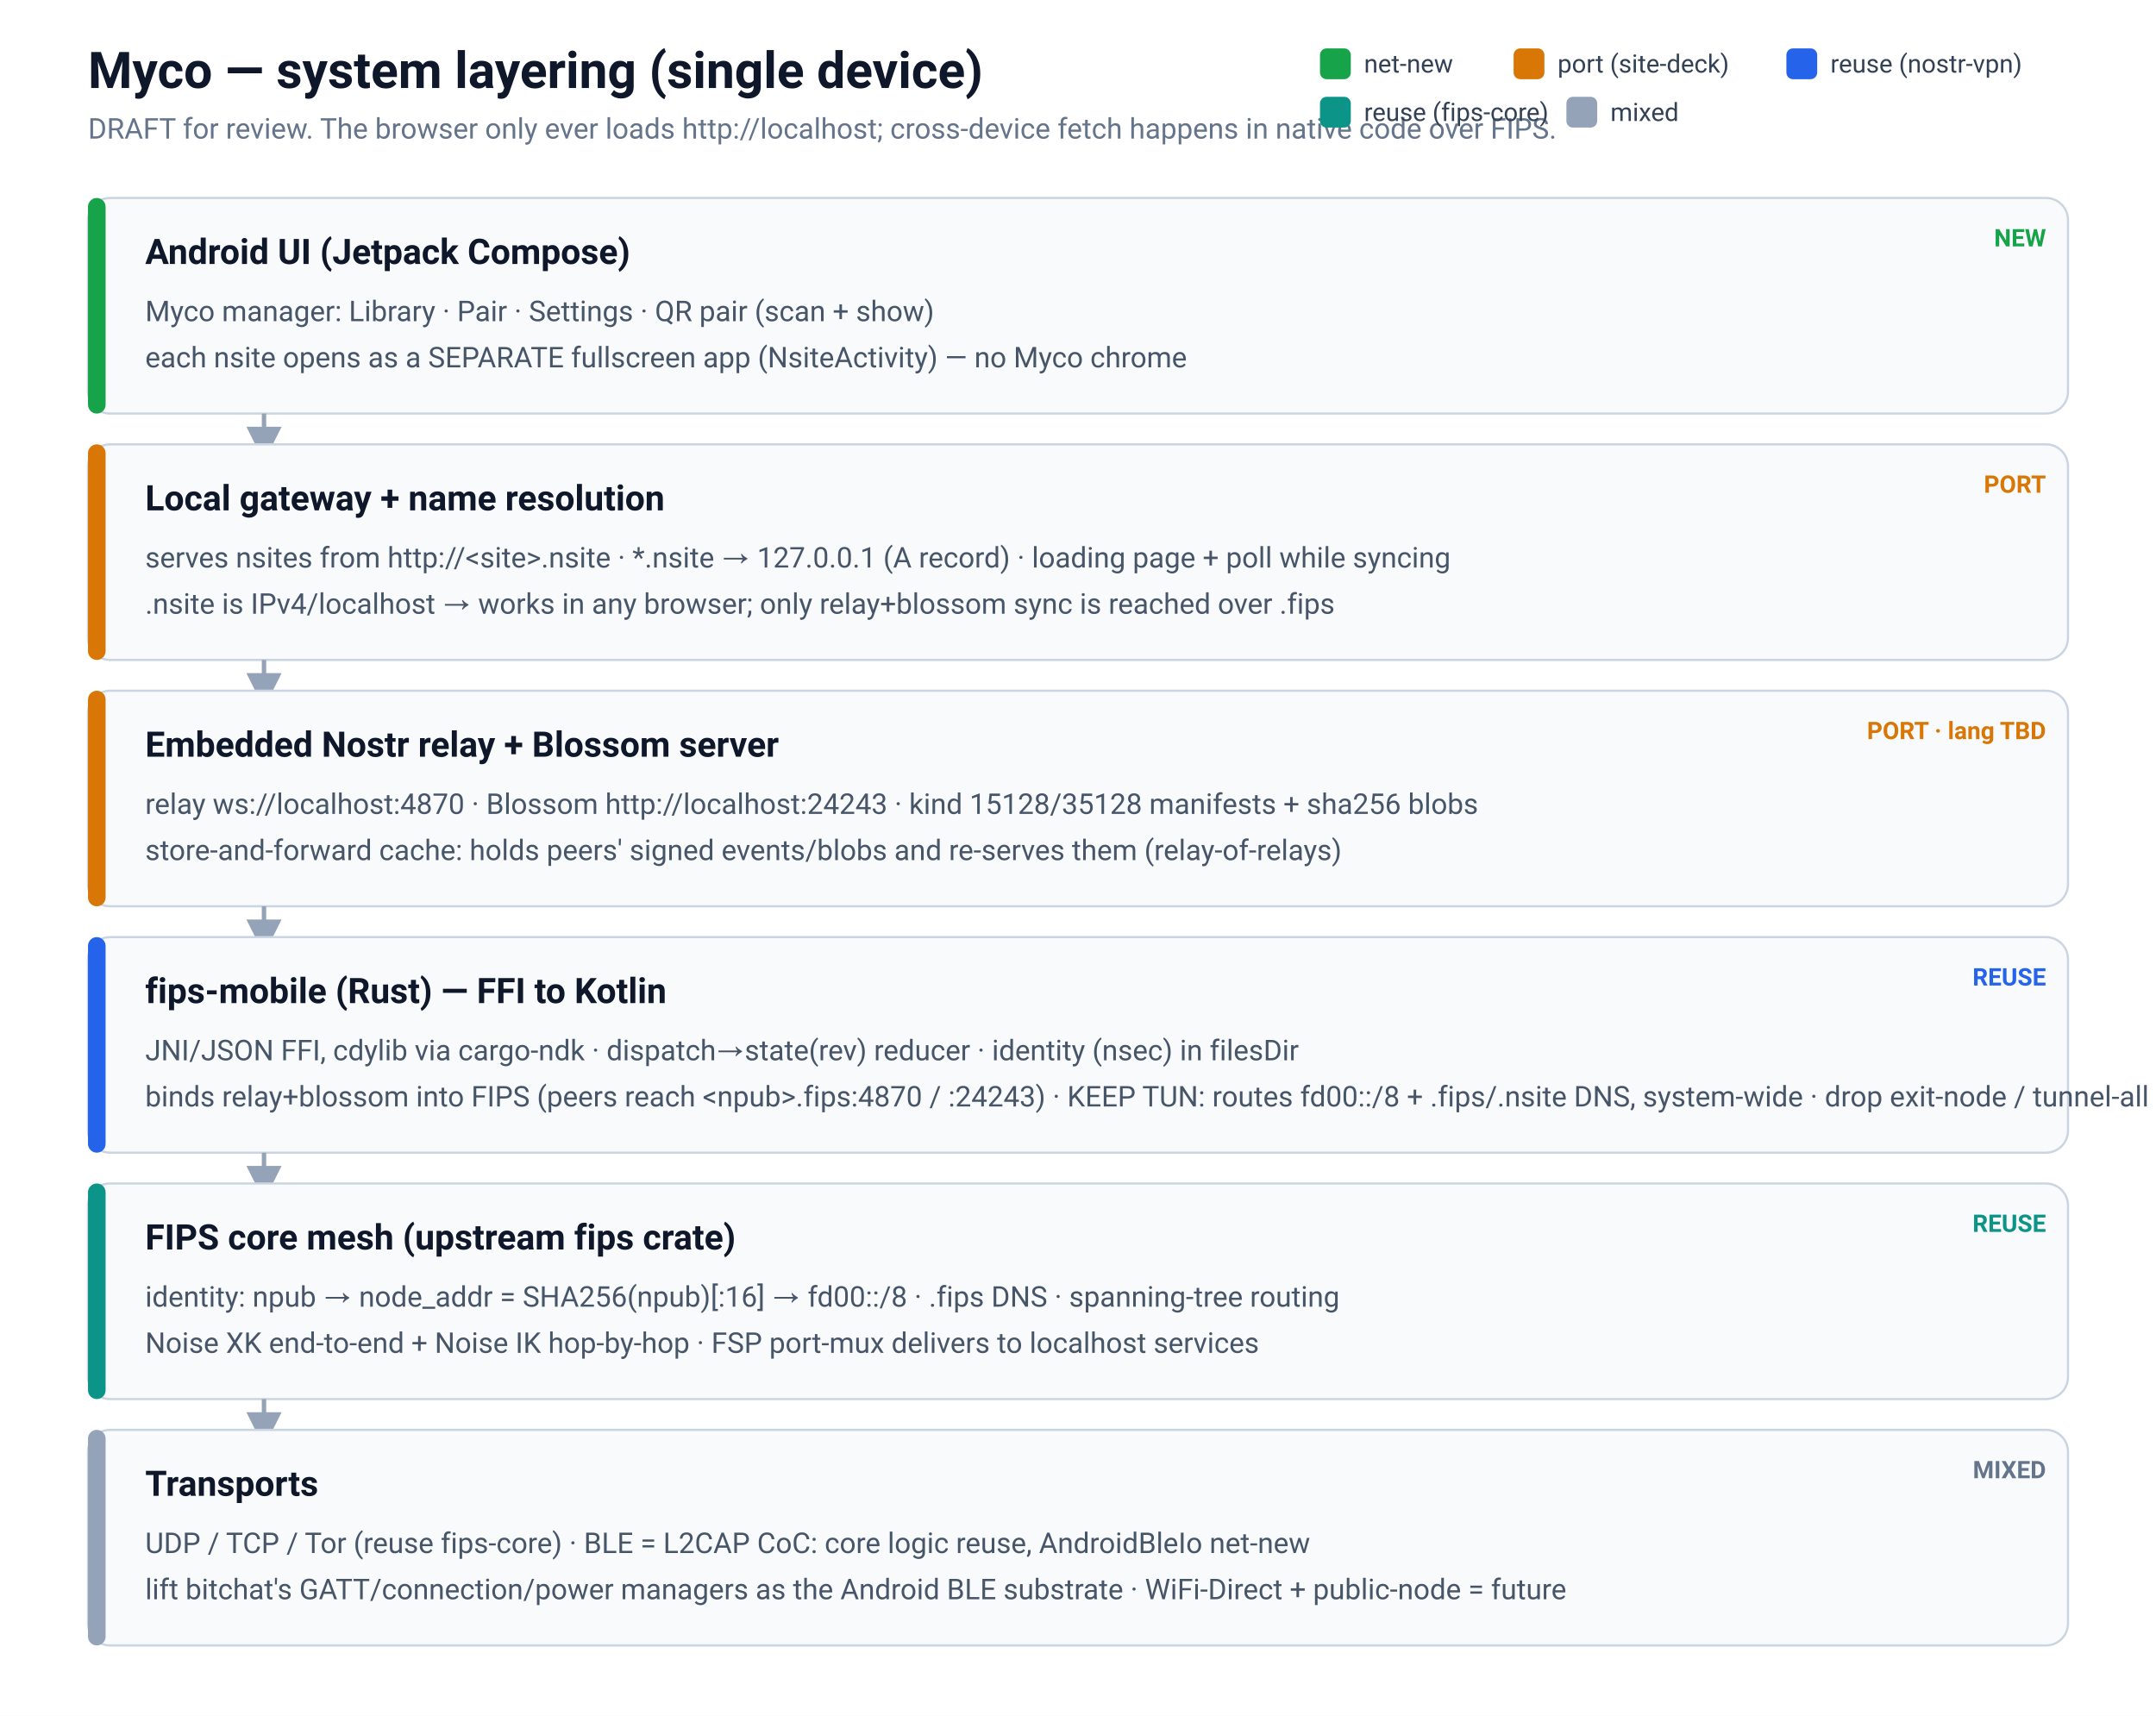
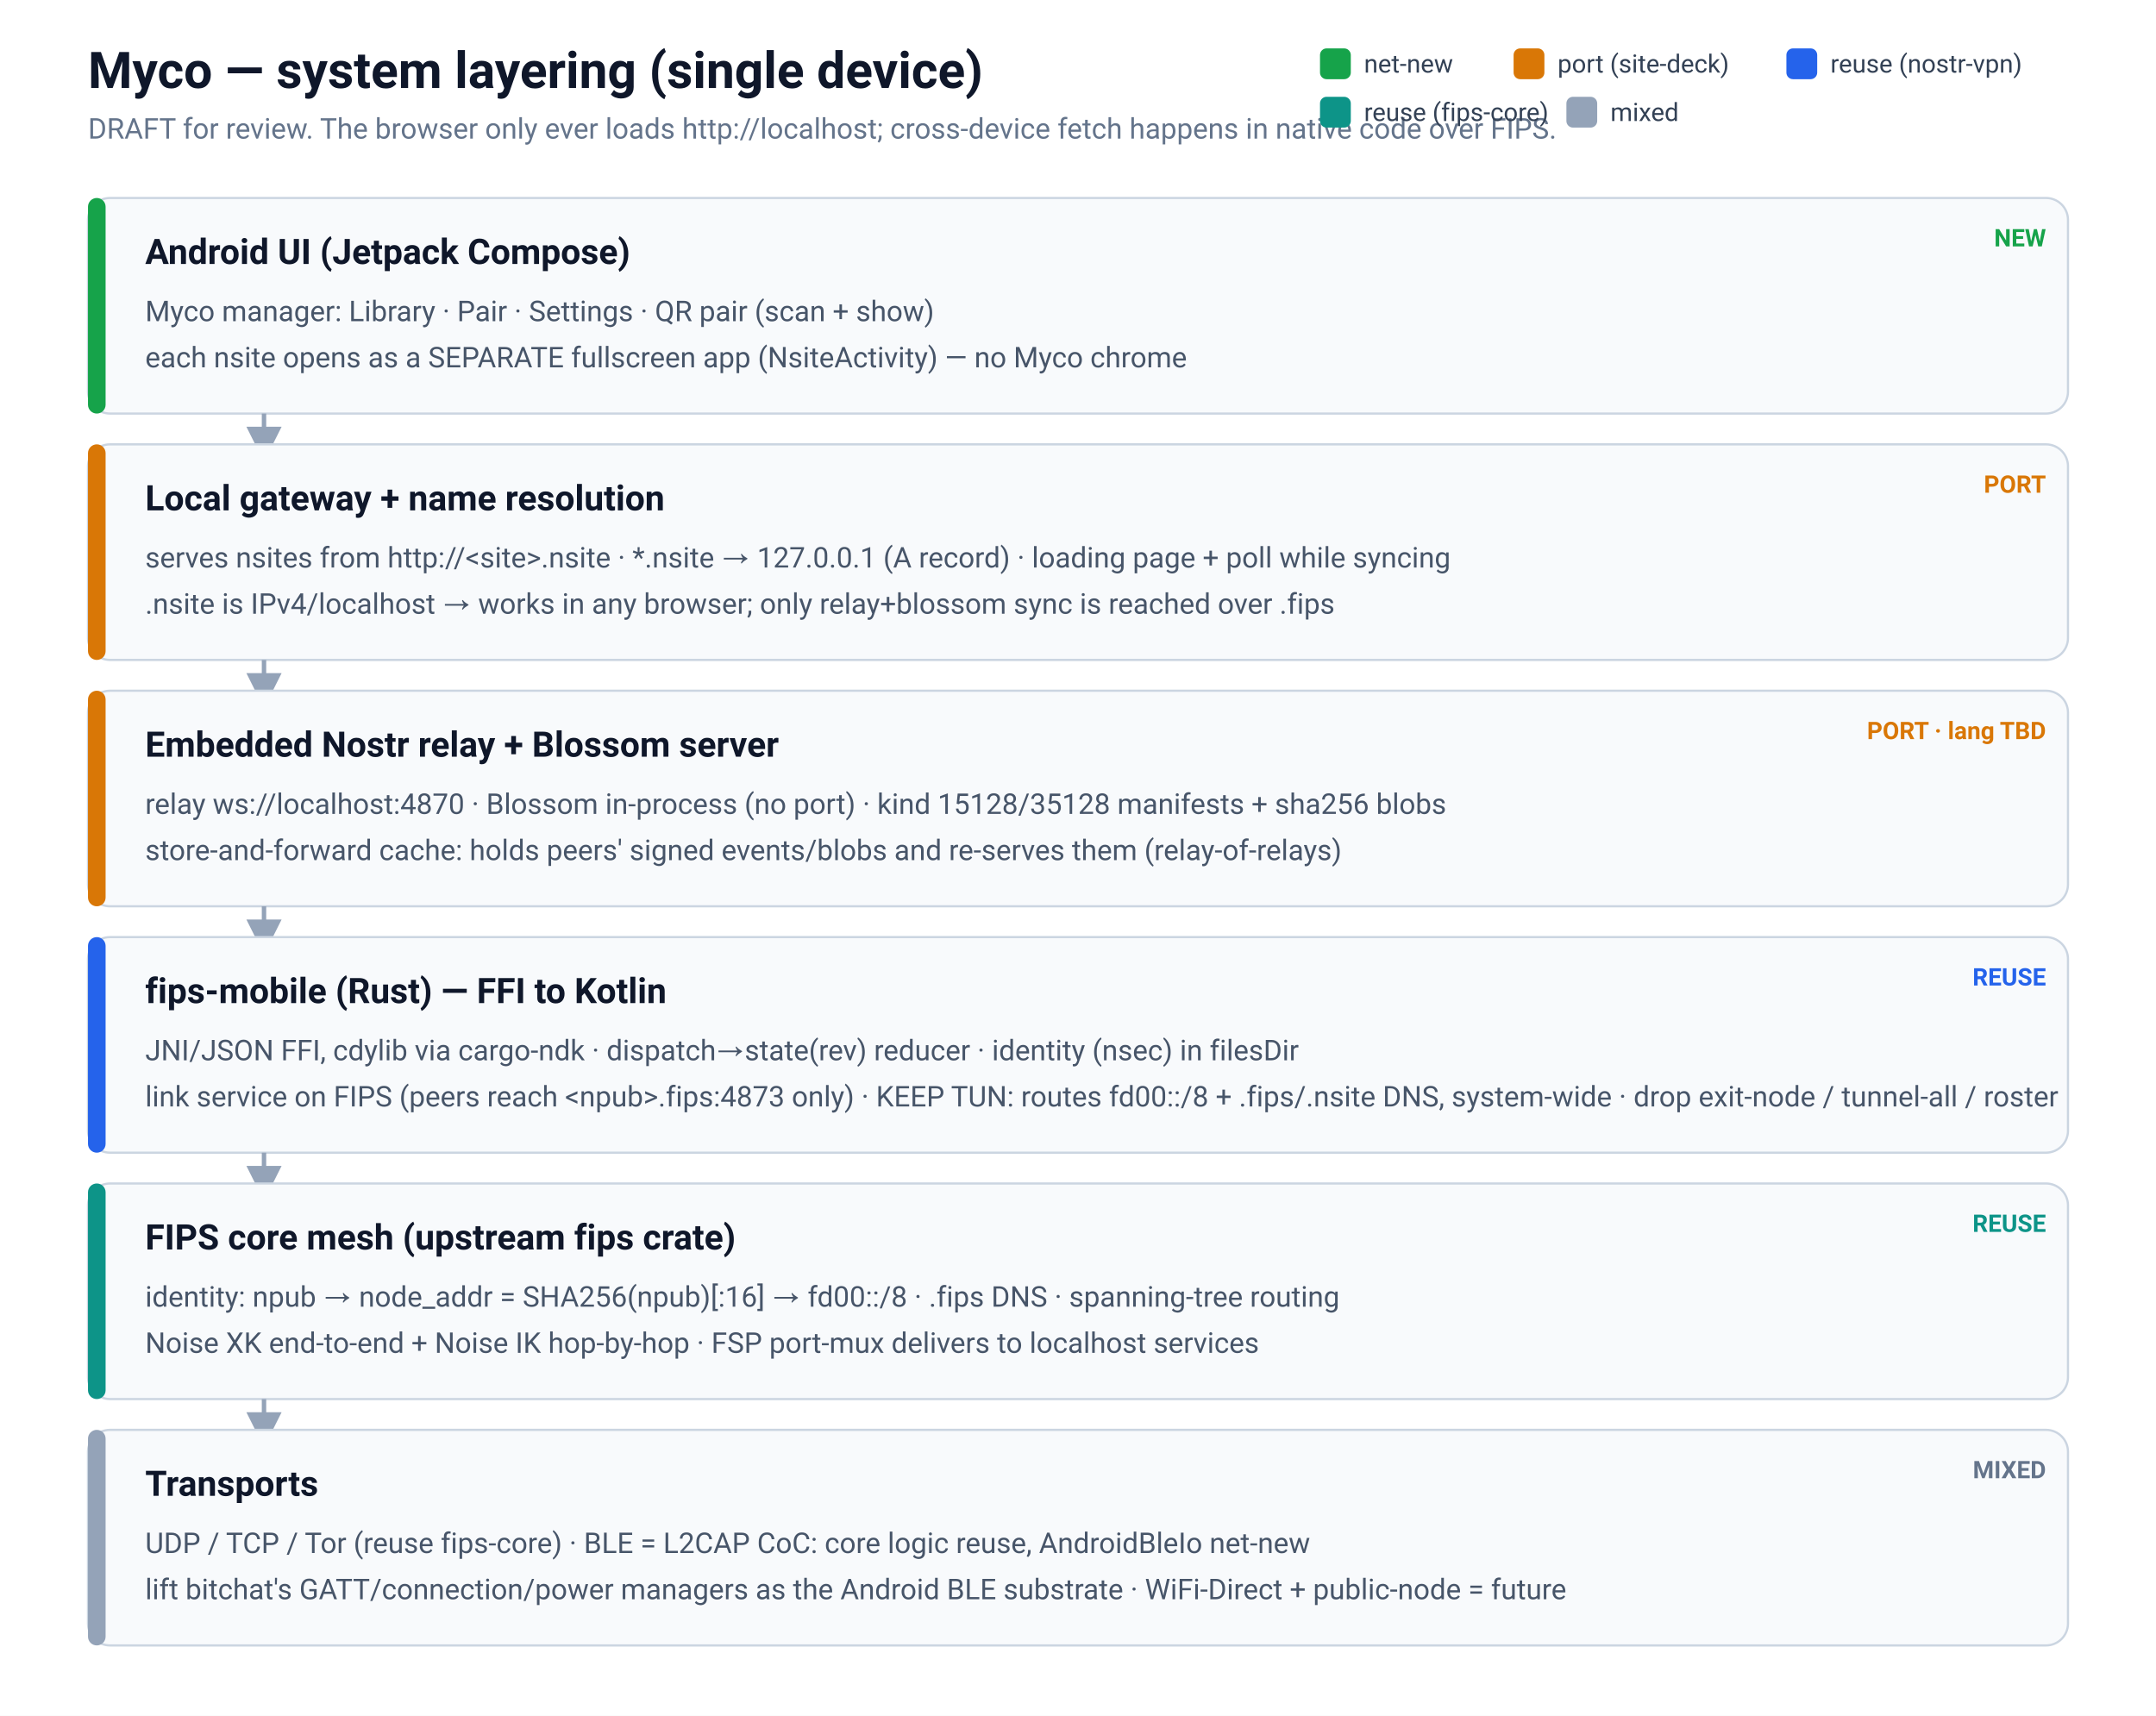
<svg xmlns="http://www.w3.org/2000/svg" width="980" height="780" viewBox="0 0 980 780" font-family="-apple-system,Segoe UI,Roboto,Helvetica,Arial,sans-serif">
  <rect width="980" height="780" fill="#ffffff" />
  <text x="40" y="40" font-size="23" font-weight="700" fill="#0f172a">Myco — system layering (single device)</text>
  <text x="40" y="63" font-size="13" fill="#64748b">DRAFT for review. The browser only ever loads http://localhost; cross-device fetch happens in native code over FIPS.</text>
  <g font-size="11.5" fill="#334155">
    <rect x="600" y="22" width="14" height="14" rx="3" fill="#16a34a" />
    <text x="620" y="33">net-new</text>
    <rect x="688" y="22" width="14" height="14" rx="3" fill="#d97706" />
    <text x="708" y="33">port (site-deck)</text>
    <rect x="812" y="22" width="14" height="14" rx="3" fill="#2563eb" />
    <text x="832" y="33">reuse (nostr-vpn)</text>
    <rect x="600" y="44" width="14" height="14" rx="3" fill="#0d9488" />
    <text x="620" y="55">reuse (fips-core)</text>
    <rect x="712" y="44" width="14" height="14" rx="3" fill="#94a3b8" />
    <text x="732" y="55">mixed</text>
  </g>
  <defs>
    <marker id="arr" markerWidth="10" markerHeight="10" refX="5" refY="5" orient="auto">
      <path d="M1,1 L9,5 L1,9 Z" fill="#94a3b8" />
    </marker>
  </defs>
  <g>
    <rect x="40" y="90" width="900" height="98" rx="10" fill="#f8fafc" stroke="#cbd5e1" />
    <rect x="40" y="90" width="8" height="98" rx="4" fill="#16a34a" />
    <text x="66" y="120" font-size="16" font-weight="700" fill="#0f172a">Android UI  (Jetpack Compose)</text>
    <text x="66" y="146" font-size="13" fill="#475569">Myco manager: Library · Pair · Settings   ·   QR pair (scan + show)</text>
    <text x="66" y="167" font-size="13" fill="#475569">each nsite opens as a SEPARATE fullscreen app (NsiteActivity) — no Myco chrome</text>
    <text x="930" y="112" font-size="11" font-weight="700" fill="#16a34a" text-anchor="end">NEW</text>
  </g>
  <line x1="120" y1="188" x2="120" y2="202" stroke="#94a3b8" stroke-width="2" marker-end="url(#arr)" />
  <g>
    <rect x="40" y="202" width="900" height="98" rx="10" fill="#f8fafc" stroke="#cbd5e1" />
    <rect x="40" y="202" width="8" height="98" rx="4" fill="#d97706" />
    <text x="66" y="232" font-size="16" font-weight="700" fill="#0f172a">Local gateway + name resolution</text>
    <text x="66" y="258" font-size="13" fill="#475569">serves nsites from http://&lt;site&gt;.nsite   ·   *.nsite → 127.0.0.1 (A record)   ·   loading page + poll while syncing</text>
    <text x="66" y="279" font-size="13" fill="#475569">.nsite is IPv4/localhost → works in any browser; only relay+blossom sync is reached over .fips</text>
    <text x="930" y="224" font-size="11" font-weight="700" fill="#d97706" text-anchor="end">PORT</text>
  </g>
  <line x1="120" y1="300" x2="120" y2="314" stroke="#94a3b8" stroke-width="2" marker-end="url(#arr)" />
  <g>
    <rect x="40" y="314" width="900" height="98" rx="10" fill="#f8fafc" stroke="#cbd5e1" />
    <rect x="40" y="314" width="8" height="98" rx="4" fill="#d97706" />
    <text x="66" y="344" font-size="16" font-weight="700" fill="#0f172a">Embedded Nostr relay  +  Blossom server</text>
-     <text x="66" y="370" font-size="13" fill="#475569">relay ws://localhost:4870   ·   Blossom http://localhost:24243   ·   kind 15128/35128 manifests + sha256 blobs</text>
+     <text x="66" y="370" font-size="13" fill="#475569">relay ws://localhost:4870   ·   Blossom in-process (no port)   ·   kind 15128/35128 manifests + sha256 blobs</text>
    <text x="66" y="391" font-size="13" fill="#475569">store-and-forward cache: holds peers' signed events/blobs and re-serves them (relay-of-relays)</text>
    <text x="930" y="336" font-size="11" font-weight="700" fill="#d97706" text-anchor="end">PORT · lang TBD</text>
  </g>
  <line x1="120" y1="412" x2="120" y2="426" stroke="#94a3b8" stroke-width="2" marker-end="url(#arr)" />
  <g>
    <rect x="40" y="426" width="900" height="98" rx="10" fill="#f8fafc" stroke="#cbd5e1" />
    <rect x="40" y="426" width="8" height="98" rx="4" fill="#2563eb" />
    <text x="66" y="456" font-size="16" font-weight="700" fill="#0f172a">fips-mobile  (Rust)  —  FFI to Kotlin</text>
    <text x="66" y="482" font-size="13" fill="#475569">JNI/JSON FFI, cdylib via cargo-ndk   ·   dispatch→state(rev) reducer   ·   identity (nsec) in filesDir</text>
-     <text x="66" y="503" font-size="13" fill="#475569">binds relay+blossom into FIPS (peers reach &lt;npub&gt;.fips:4870 / :24243)   ·   KEEP TUN: routes fd00::/8 + .fips/.nsite DNS, system-wide   ·   drop exit-node / tunnel-all / roster</text>
+     <text x="66" y="503" font-size="13" fill="#475569">link service on FIPS (peers reach &lt;npub&gt;.fips:4873 only)   ·   KEEP TUN: routes fd00::/8 + .fips/.nsite DNS, system-wide   ·   drop exit-node / tunnel-all / roster</text>
    <text x="930" y="448" font-size="11" font-weight="700" fill="#2563eb" text-anchor="end">REUSE</text>
  </g>
  <line x1="120" y1="524" x2="120" y2="538" stroke="#94a3b8" stroke-width="2" marker-end="url(#arr)" />
  <g>
    <rect x="40" y="538" width="900" height="98" rx="10" fill="#f8fafc" stroke="#cbd5e1" />
    <rect x="40" y="538" width="8" height="98" rx="4" fill="#0d9488" />
    <text x="66" y="568" font-size="16" font-weight="700" fill="#0f172a">FIPS core mesh  (upstream fips crate)</text>
    <text x="66" y="594" font-size="13" fill="#475569">identity: npub → node_addr = SHA256(npub)[:16] → fd00::/8   ·   .fips DNS   ·   spanning-tree routing</text>
    <text x="66" y="615" font-size="13" fill="#475569">Noise XK end-to-end + Noise IK hop-by-hop   ·   FSP port-mux delivers to localhost services</text>
    <text x="930" y="560" font-size="11" font-weight="700" fill="#0d9488" text-anchor="end">REUSE</text>
  </g>
  <line x1="120" y1="636" x2="120" y2="650" stroke="#94a3b8" stroke-width="2" marker-end="url(#arr)" />
  <g>
    <rect x="40" y="650" width="900" height="98" rx="10" fill="#f8fafc" stroke="#cbd5e1" />
    <rect x="40" y="650" width="8" height="98" rx="4" fill="#94a3b8" />
    <text x="66" y="680" font-size="16" font-weight="700" fill="#0f172a">Transports</text>
    <text x="66" y="706" font-size="13" fill="#475569">UDP / TCP / Tor (reuse fips-core)   ·   BLE = L2CAP CoC: core logic reuse, AndroidBleIo net-new</text>
    <text x="66" y="727" font-size="13" fill="#475569">lift bitchat's GATT/connection/power managers as the Android BLE substrate   ·   WiFi-Direct + public-node = future</text>
    <text x="930" y="672" font-size="11" font-weight="700" fill="#64748b" text-anchor="end">MIXED</text>
  </g>
</svg>
